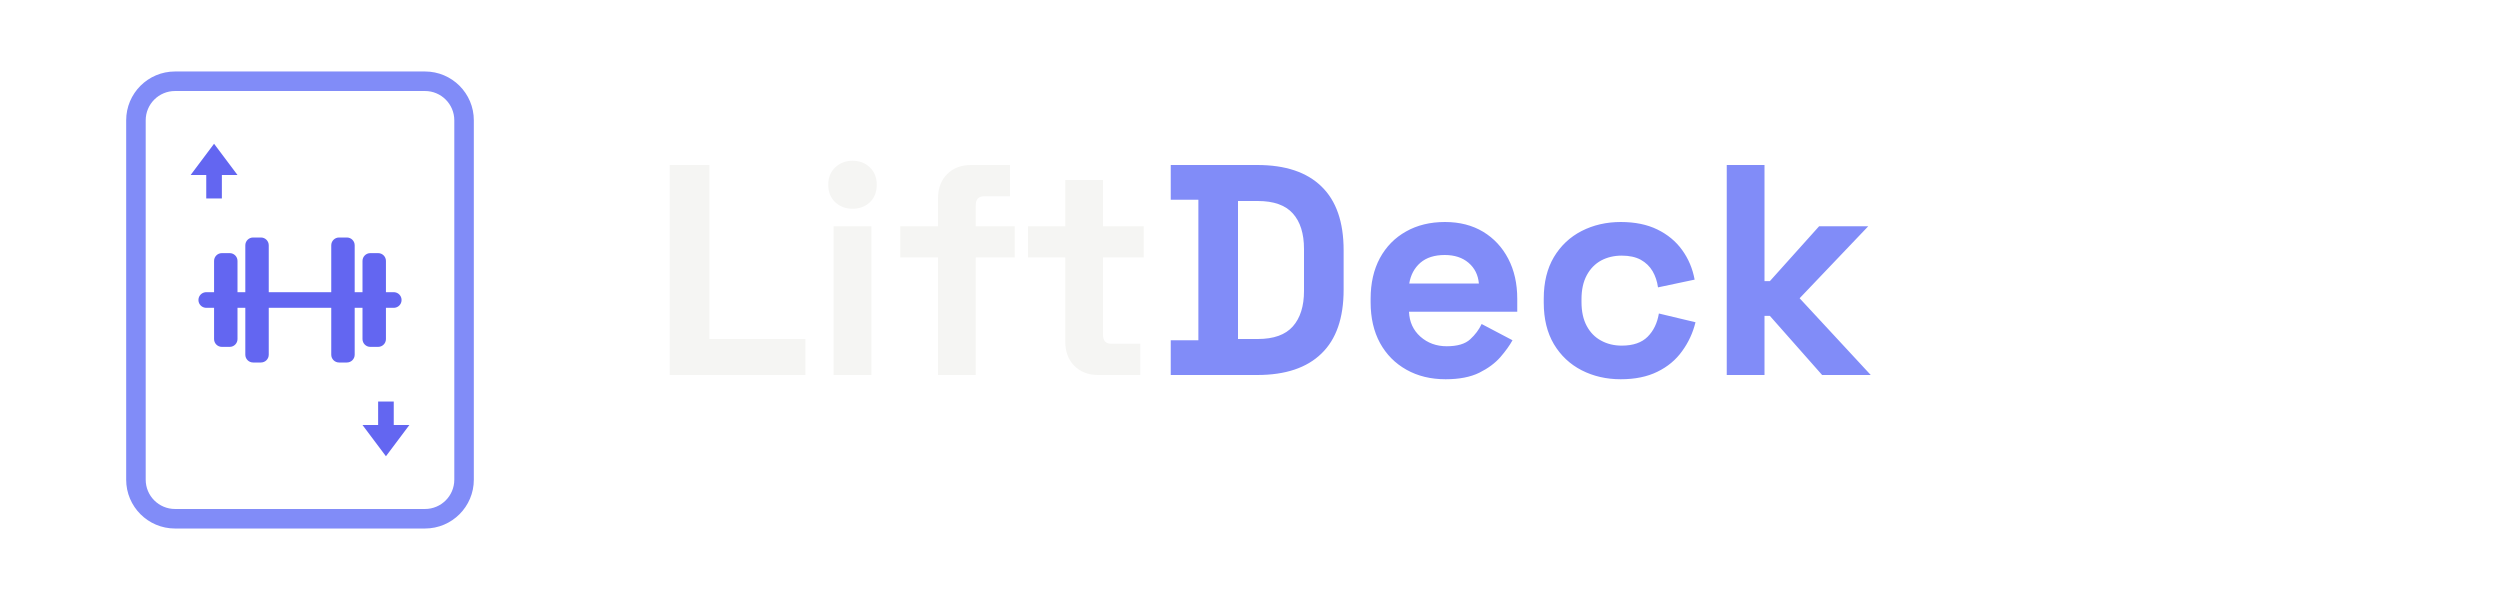
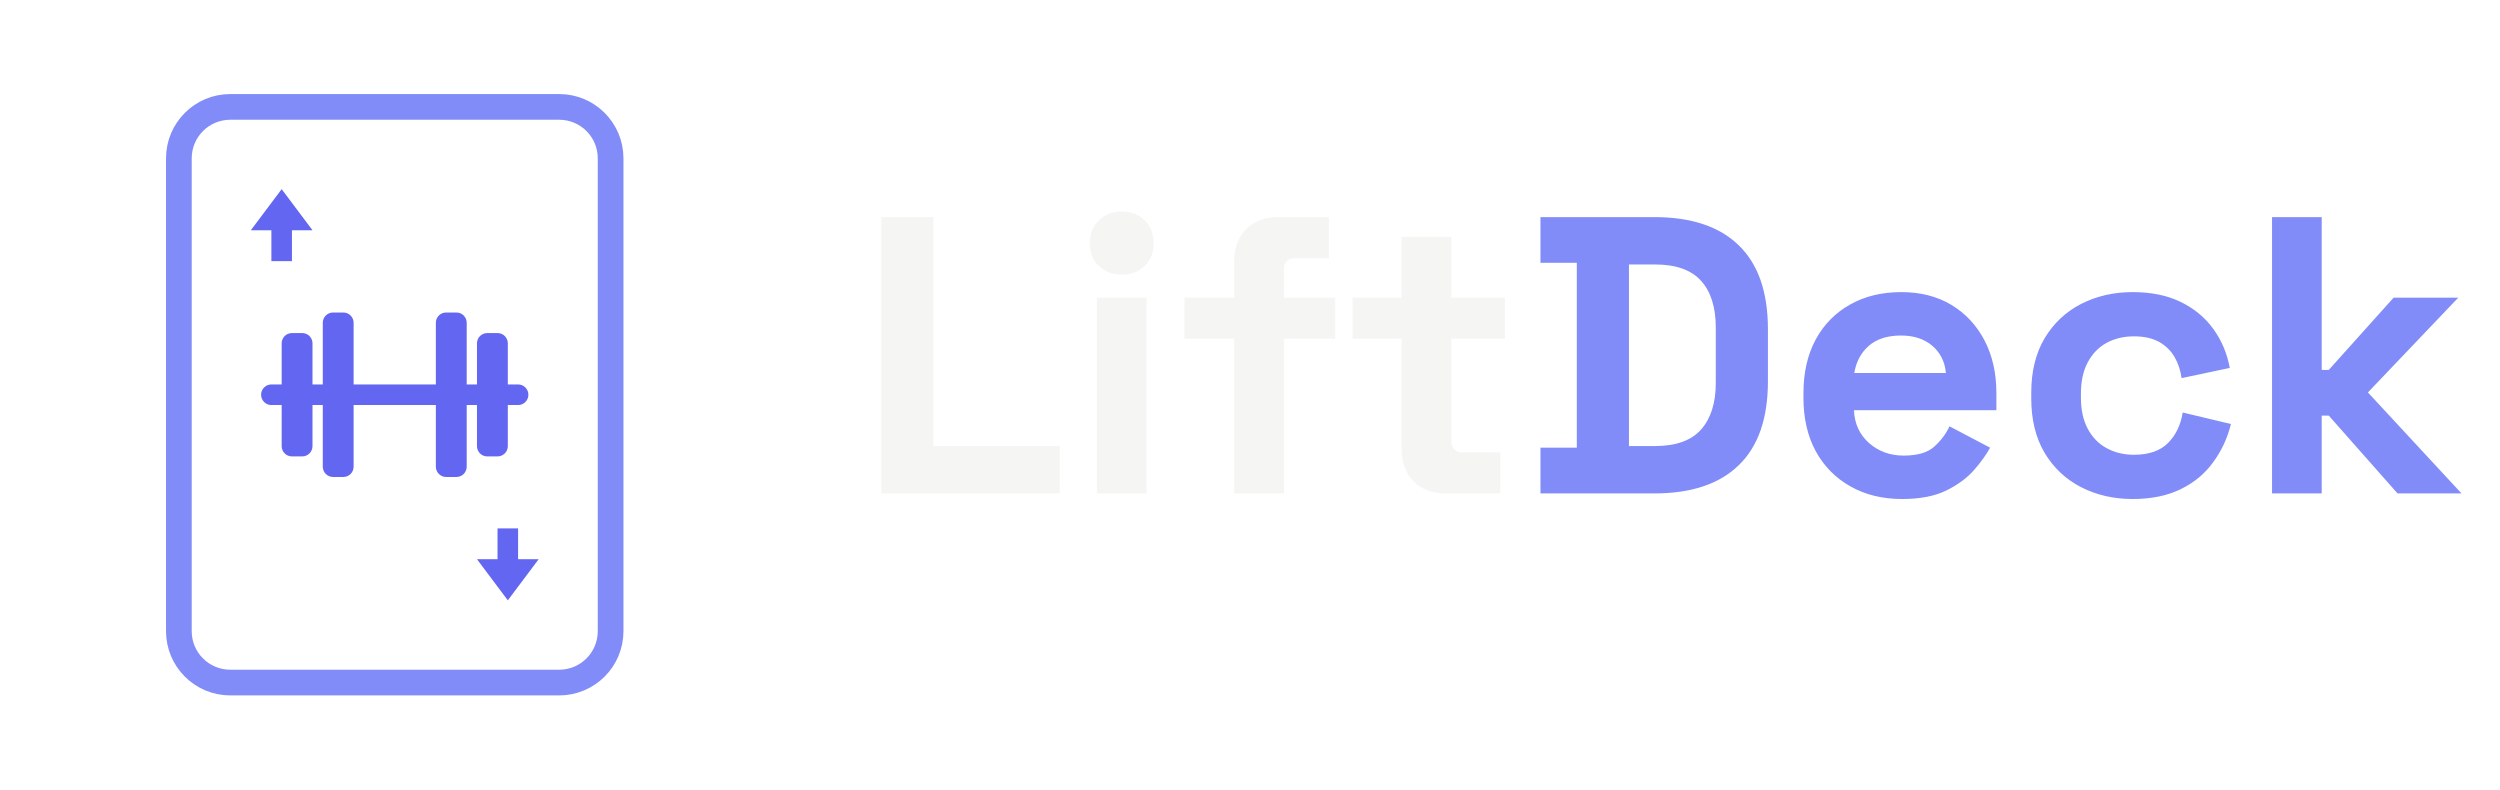
- <svg xmlns="http://www.w3.org/2000/svg" width="200" height="48" viewBox="0 0 200 48" fill="none">
+ <svg xmlns="http://www.w3.org/2000/svg" width="152" height="48" viewBox="0 0 152 48" fill="none">
  <g transform="translate(4, 4) scale(0.625)">
    <rect x="11" y="4" width="42" height="56" rx="5" stroke="#818cf8" stroke-width="2.5" fill="none" />
    <path d="M21,12 L18,16 L20,16 L20,19 L22,19 L22,16 L24,16 Z" fill="#6366f1" />
    <path d="M43,52 L46,48 L44,48 L44,45 L42,45 L42,48 L40,48 Z" fill="#6366f1" />
    <line x1="20" y1="32" x2="44" y2="32" stroke="#6366f1" stroke-width="2" stroke-linecap="round" />
    <rect x="21" y="26" width="3" height="12" rx="1" fill="#6366f1" />
    <rect x="25" y="24" width="3" height="16" rx="1" fill="#6366f1" />
    <rect x="36" y="24" width="3" height="16" rx="1" fill="#6366f1" />
    <rect x="40" y="26" width="3" height="12" rx="1" fill="#6366f1" />
  </g>
  <g transform="translate(52, 30)">
    <path d="M12.43 0L1.58 0L1.58-16.80L4.75-16.80L4.75-2.88L12.43-2.88L12.43 0ZM17.71 0L14.69 0L14.69-11.90L17.71-11.90L17.71 0ZM16.20-13.30L16.20-13.30Q15.38-13.30 14.82-13.82Q14.26-14.35 14.26-15.22L14.26-15.22Q14.26-16.08 14.82-16.61Q15.38-17.14 16.20-17.14L16.20-17.14Q17.04-17.14 17.59-16.61Q18.14-16.08 18.14-15.22L18.14-15.22Q18.14-14.35 17.59-13.82Q17.04-13.30 16.20-13.30ZM26.06 0L23.04 0L23.04-9.41L20.02-9.41L20.02-11.90L23.04-11.90L23.04-14.11Q23.04-15.34 23.77-16.07Q24.50-16.80 25.68-16.80L25.68-16.80L28.80-16.80L28.80-14.30L26.74-14.30Q26.06-14.30 26.06-13.58L26.06-13.58L26.06-11.90L29.18-11.90L29.18-9.41L26.06-9.41L26.06 0ZM39.22 0L35.86 0Q34.68 0 33.95-0.73Q33.22-1.46 33.22-2.69L33.22-2.69L33.22-9.41L30.24-9.41L30.24-11.90L33.22-11.90L33.22-15.60L36.24-15.60L36.24-11.90L39.50-11.90L39.50-9.41L36.24-9.41L36.24-3.22Q36.24-2.50 36.91-2.50L36.91-2.50L39.22-2.50L39.22 0Z" fill="#f5f5f3" />
    <path d="M48.58 0L41.66 0L41.66-2.78L43.87-2.78L43.87-14.02L41.66-14.02L41.66-16.80L48.58-16.80Q51.96-16.80 53.72-15.08Q55.49-13.37 55.49-9.98L55.49-9.98L55.49-6.82Q55.49-3.43 53.72-1.72Q51.96 0 48.58 0L48.58 0ZM47.04-13.92L47.04-2.88L48.62-2.88Q50.54-2.88 51.43-3.89Q52.32-4.90 52.32-6.72L52.32-6.72L52.32-10.08Q52.32-11.93 51.43-12.92Q50.54-13.92 48.62-13.92L48.62-13.92L47.04-13.92ZM63.65 0.34L63.65 0.34Q61.87 0.34 60.52-0.42Q59.16-1.18 58.40-2.56Q57.65-3.94 57.65-5.81L57.65-5.81L57.65-6.10Q57.65-7.97 58.39-9.35Q59.14-10.73 60.48-11.48Q61.82-12.24 63.60-12.24L63.60-12.24Q65.35-12.24 66.65-11.46Q67.94-10.68 68.66-9.30Q69.38-7.92 69.38-6.10L69.38-6.10L69.38-5.06L60.72-5.06Q60.77-3.84 61.63-3.07Q62.50-2.30 63.74-2.30L63.74-2.30Q65.02-2.30 65.62-2.86Q66.22-3.41 66.53-4.08L66.53-4.08L69-2.78Q68.66-2.16 68.03-1.43Q67.39-0.70 66.34-0.18Q65.28 0.34 63.65 0.34ZM60.74-7.32L60.74-7.32L66.31-7.32Q66.22-8.35 65.48-8.98Q64.75-9.60 63.58-9.60L63.58-9.60Q62.35-9.60 61.63-8.98Q60.91-8.35 60.74-7.32ZM77.66 0.34L77.66 0.34Q75.94 0.34 74.53-0.38Q73.13-1.10 72.31-2.47Q71.50-3.84 71.50-5.78L71.50-5.78L71.50-6.12Q71.50-8.06 72.31-9.43Q73.13-10.80 74.53-11.52Q75.94-12.24 77.66-12.24L77.66-12.24Q79.37-12.24 80.59-11.64Q81.82-11.04 82.57-10.00Q83.33-8.95 83.57-7.63L83.57-7.63L80.64-7.01Q80.54-7.73 80.21-8.30Q79.87-8.88 79.26-9.22Q78.65-9.55 77.74-9.55L77.74-9.55Q76.82-9.55 76.09-9.16Q75.36-8.76 74.94-7.98Q74.52-7.20 74.52-6.07L74.52-6.07L74.52-5.83Q74.52-4.70 74.94-3.92Q75.36-3.14 76.09-2.75Q76.82-2.35 77.74-2.35L77.74-2.35Q79.10-2.35 79.81-3.06Q80.52-3.77 80.71-4.92L80.71-4.92L83.64-4.22Q83.33-2.95 82.57-1.91Q81.82-0.86 80.59-0.26Q79.37 0.34 77.66 0.34ZM89.16 0L86.14 0L86.14-16.80L89.16-16.80L89.16-7.51L89.59-7.51L93.53-11.90L97.46-11.90L91.97-6.14L97.66 0L93.77 0L89.59-4.73L89.16-4.73L89.16 0Z" fill="#818cf8" />
  </g>
</svg>
